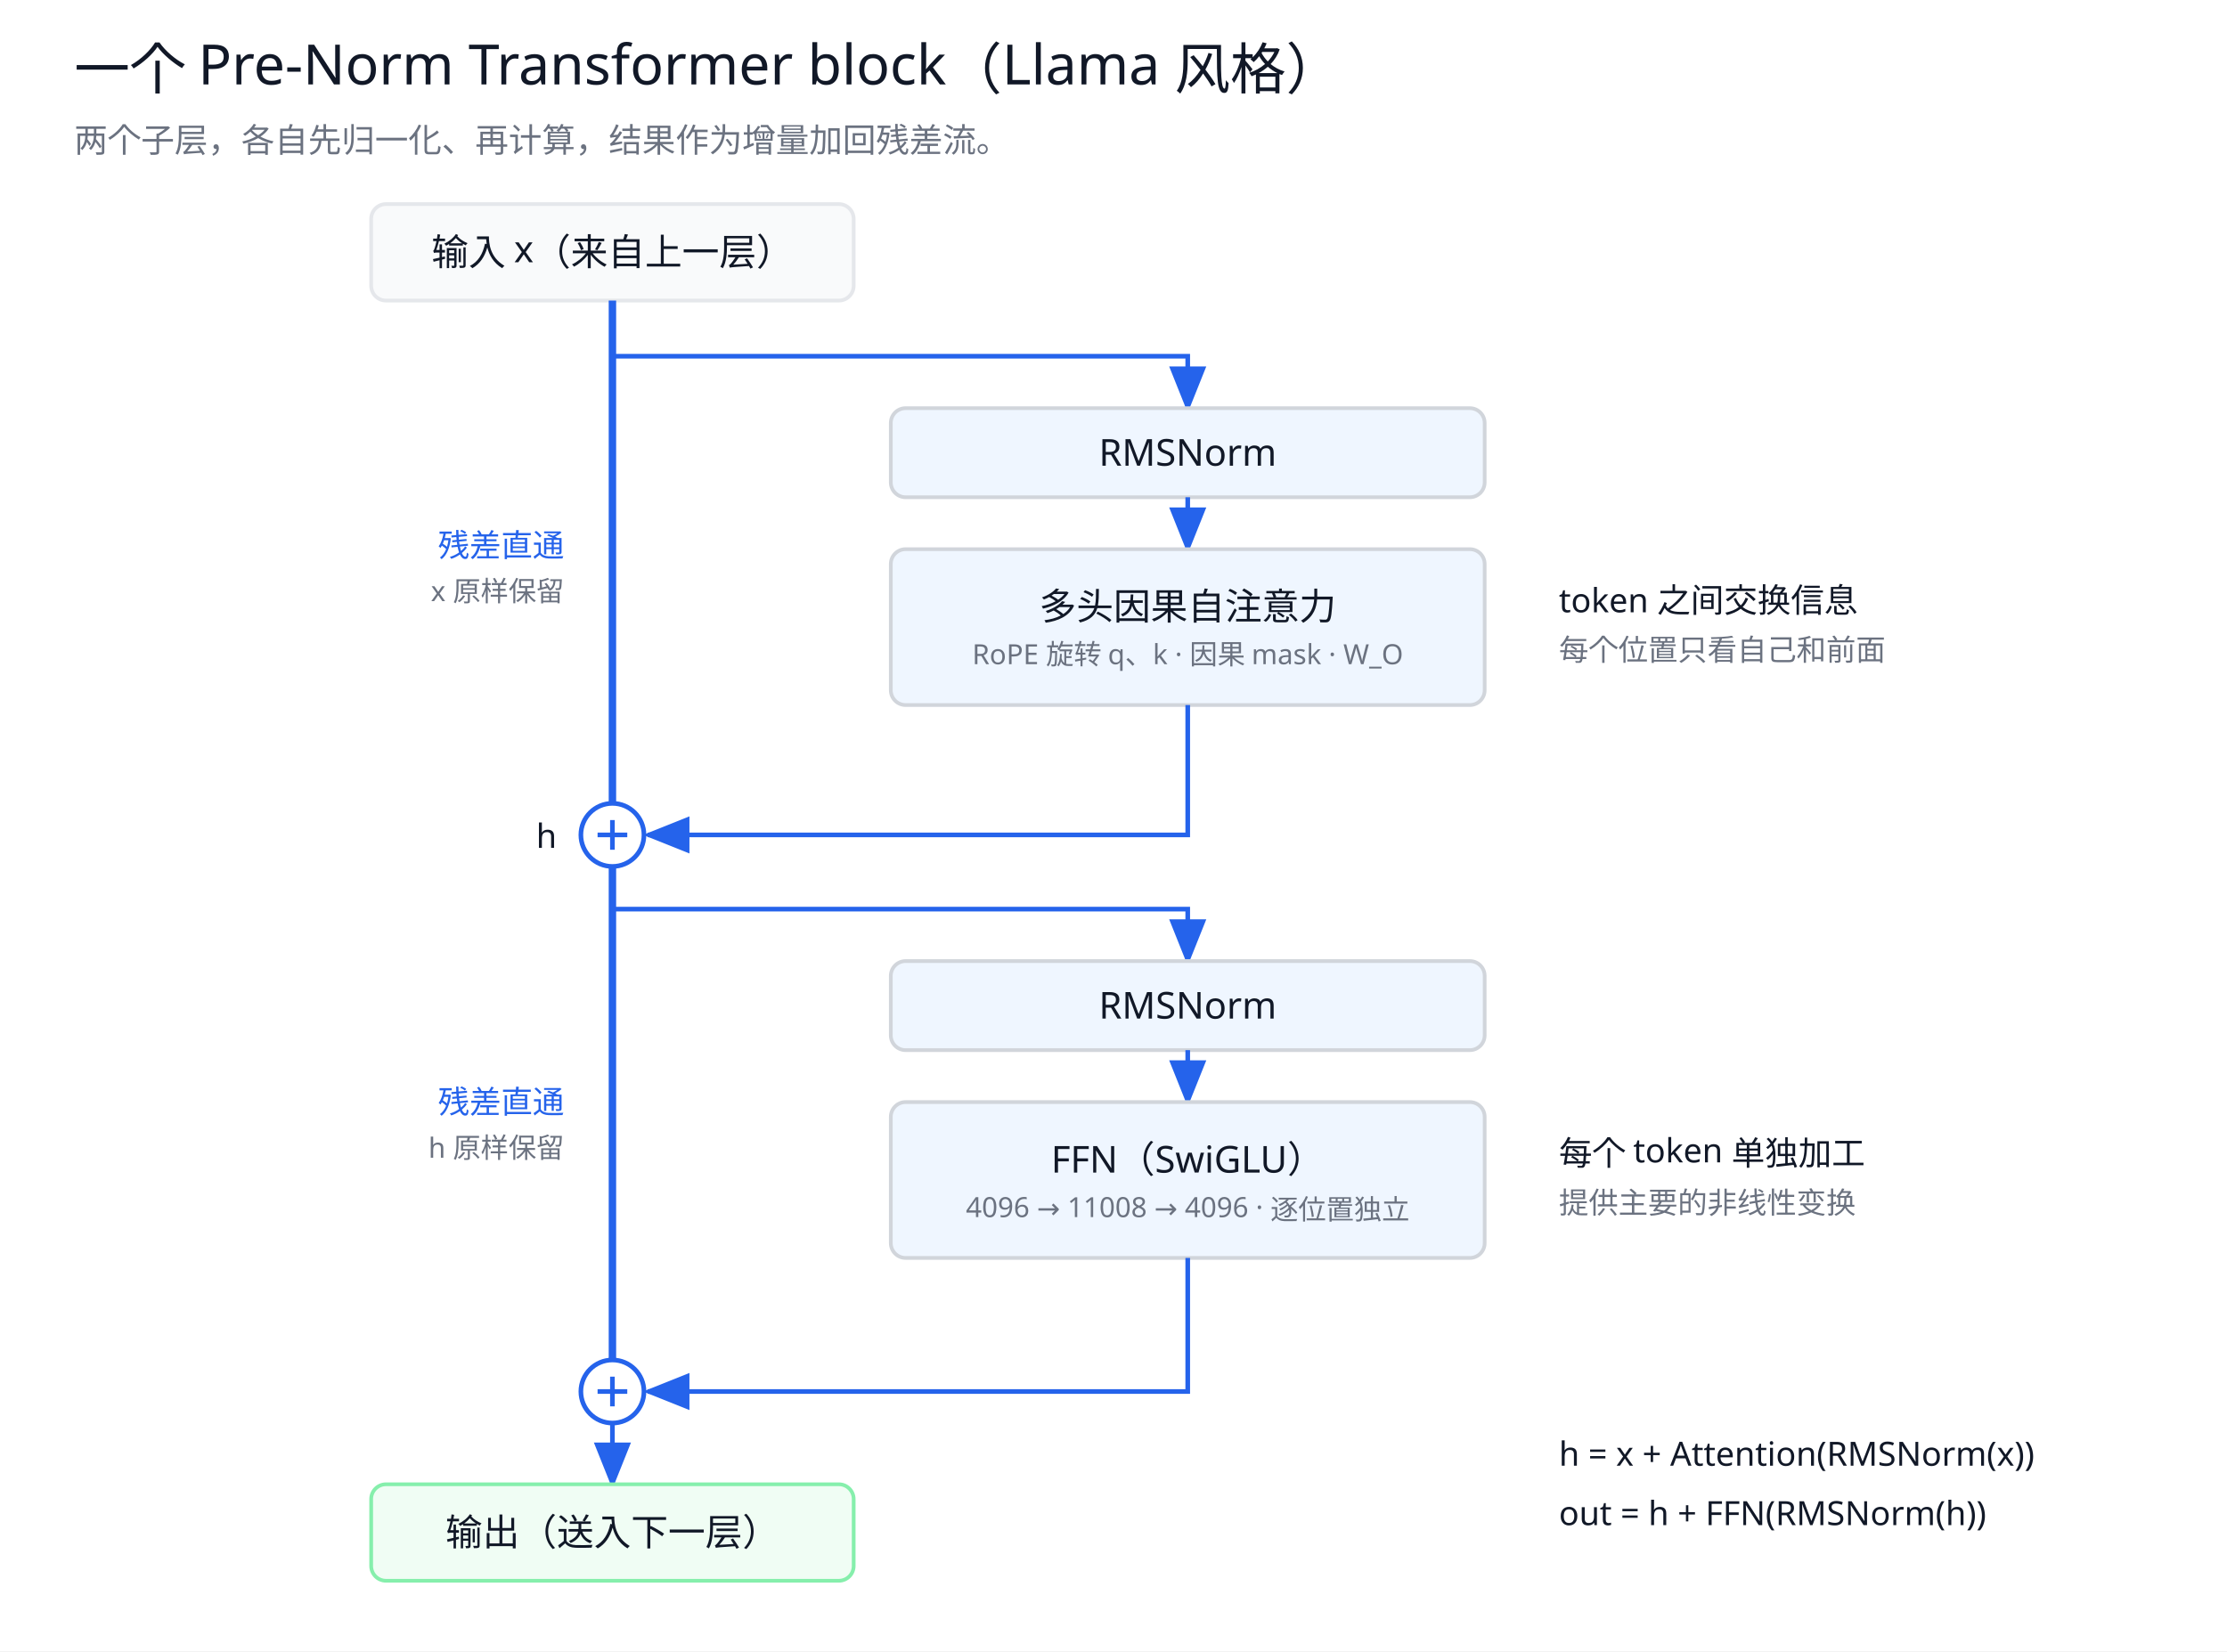
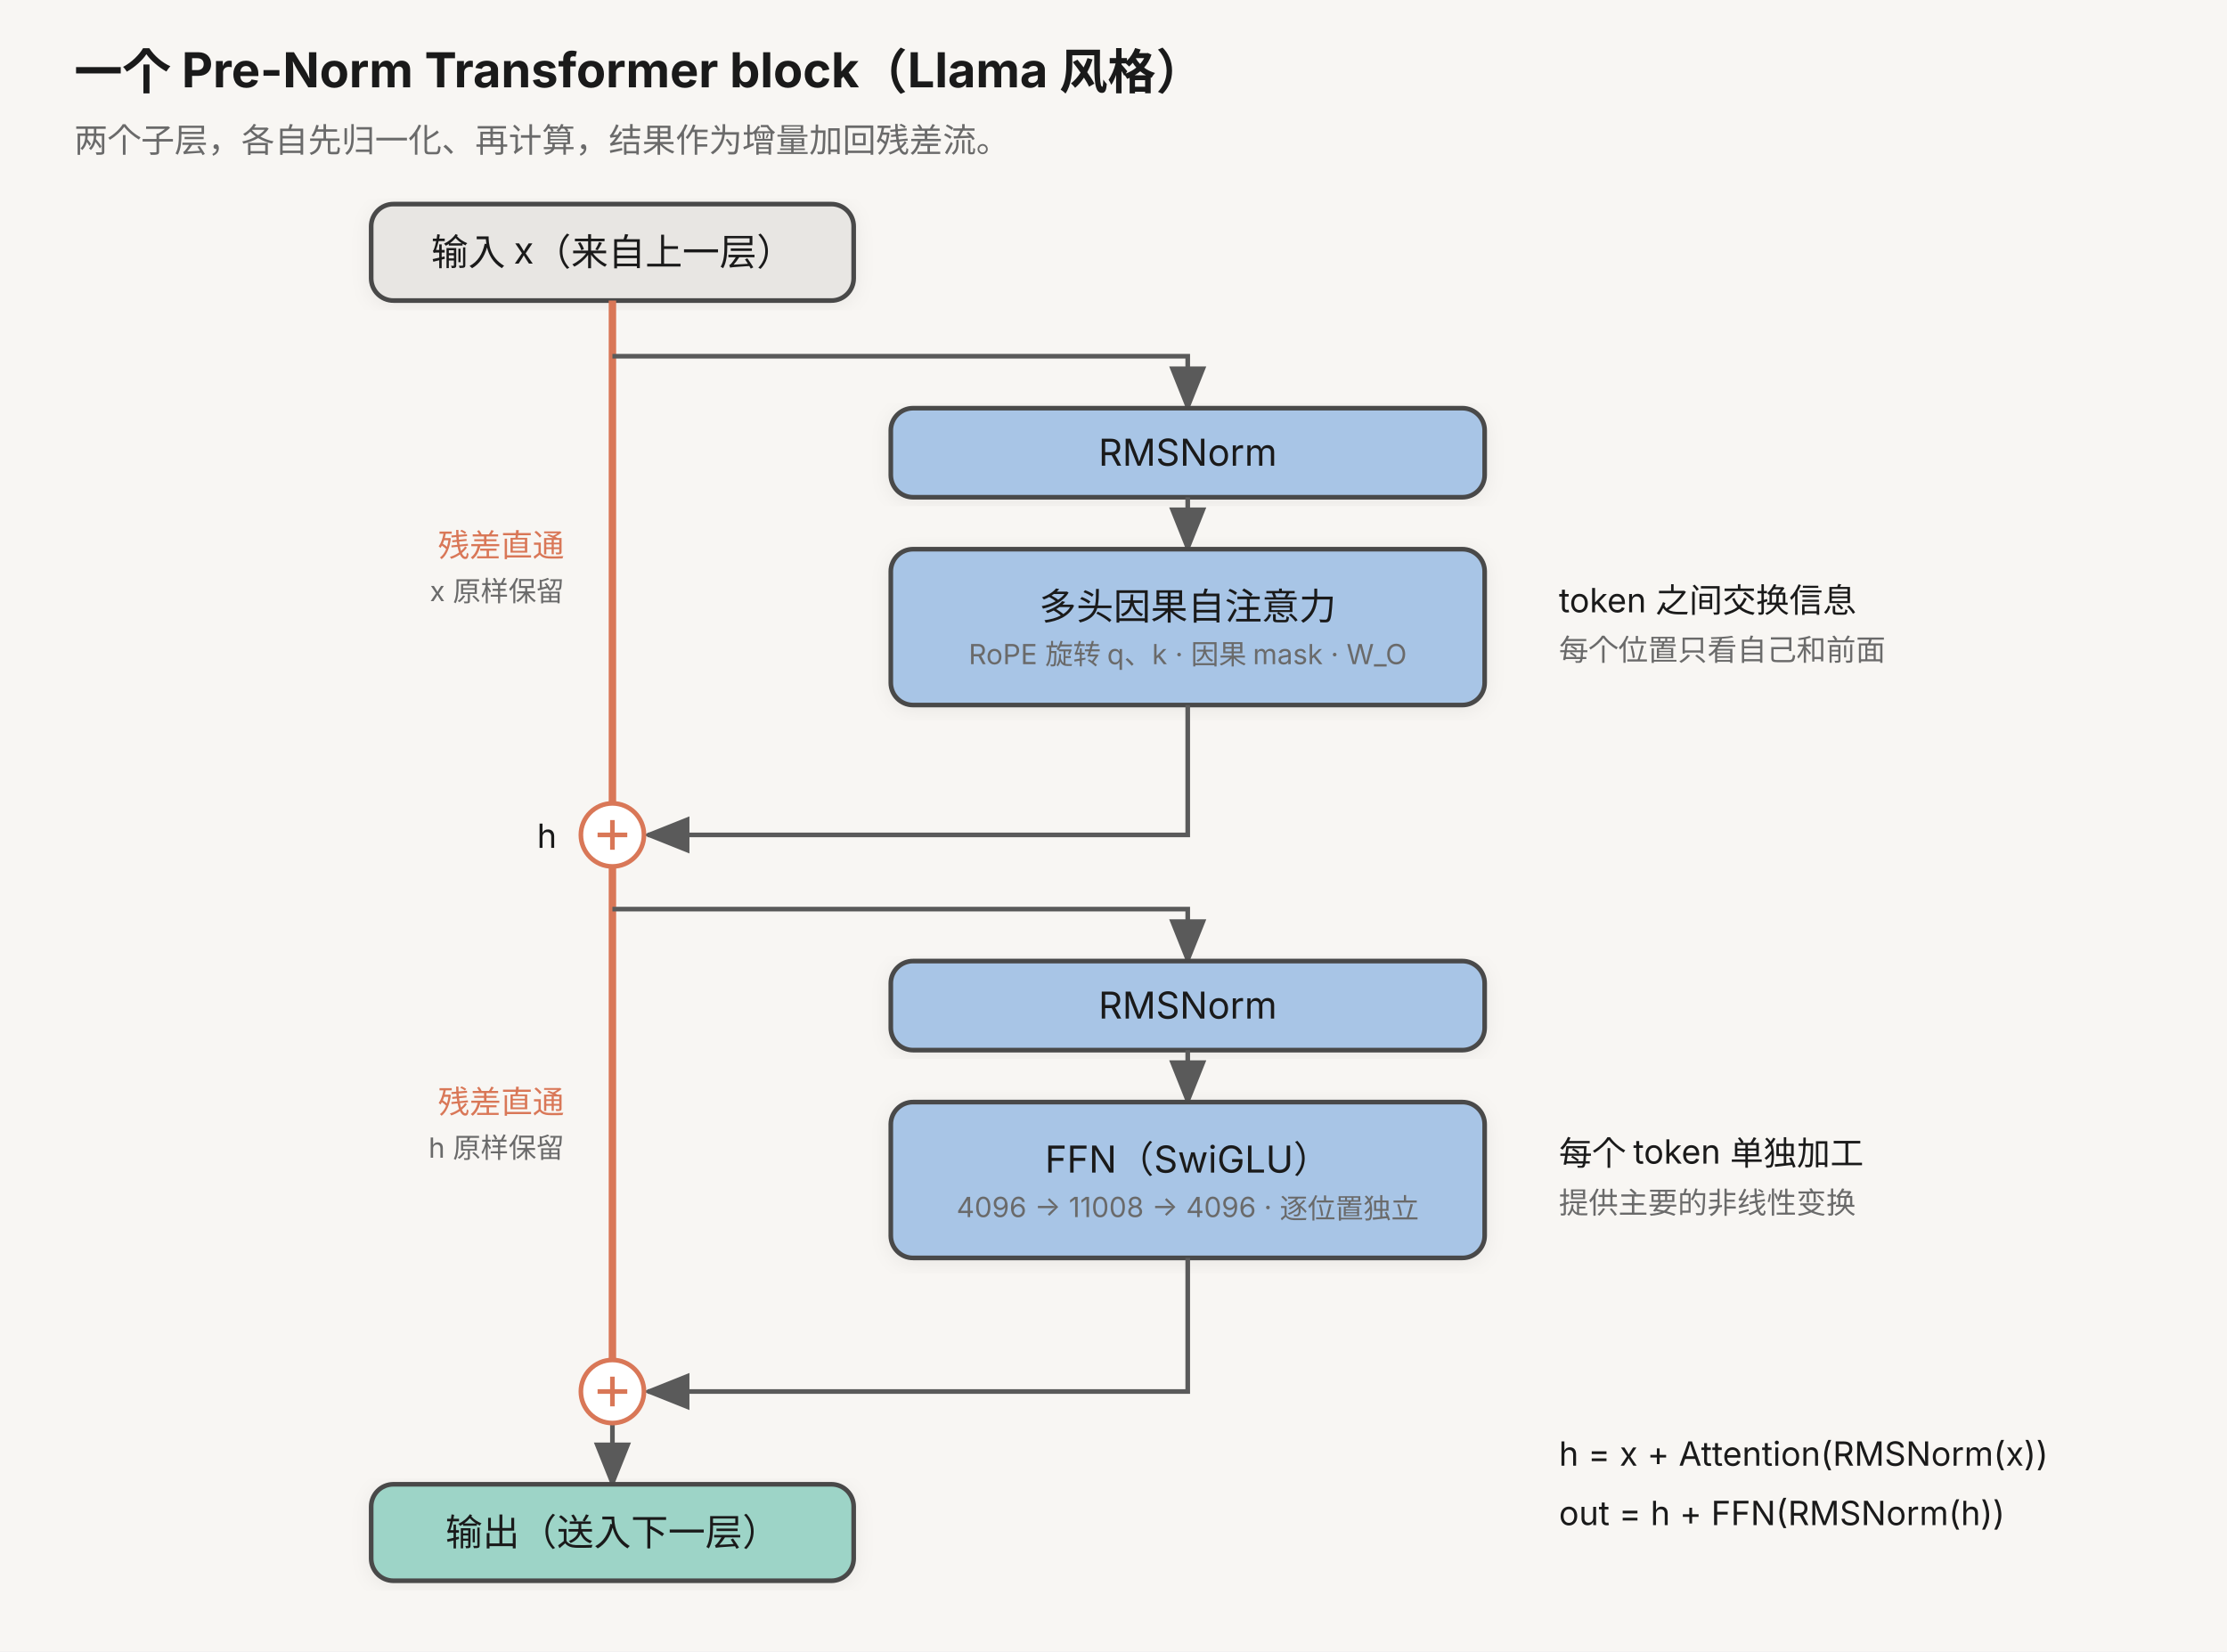
<svg xmlns="http://www.w3.org/2000/svg" width="1200" height="890" viewBox="0 0 1200 890">
-   <style>text{font-family:'Microsoft YaHei','SimHei',sans-serif}</style>
+   <style>text{font-family:-apple-system,'Segoe UI','PingFang SC','Microsoft YaHei','SimHei',sans-serif}</style>
  <defs>
    <marker id="arrow" markerWidth="10" markerHeight="8" refX="9" refY="4" orient="auto">
-       <path d="M0 0L10 4L0 8Z" fill="#2563eb" />
+       <path d="M0 0L10 4L0 8Z" fill="#5a5a5a" />
    </marker>
+     <marker id="arrow-clay" markerWidth="10" markerHeight="8" refX="9" refY="4" orient="auto">
+       <path d="M0 0L10 4L0 8Z" fill="#d97757" />
+     </marker>
+     <filter id="soft">
+       <feDropShadow dx="0" dy="2" stdDeviation="5" flood-color="#000" flood-opacity="0.06" />
+     </filter>
  </defs>
-   <rect width="1200" height="890" fill="#ffffff" />
-   <text x="40" y="48" font-size="30" fill="#111827" text-anchor="start">一个 Pre-Norm Transformer block（Llama 风格）</text>
-   <text x="40" y="82" font-size="18" fill="#6b7280" text-anchor="start">两个子层，各自先归一化、再计算，结果作为增量加回残差流。</text>
-   <rect x="200.0" y="110" width="260" height="52" rx="8" fill="#f9fafb" stroke="#e5e7eb" stroke-width="2" />
-   <text x="330" y="143.0" font-size="20" fill="#111827" text-anchor="middle">输入 x（来自上一层）</text>
-   <path d="M330 162V433" fill="none" stroke="#2563eb" stroke-width="4" />
-   <path d="M330 467V733" fill="none" stroke="#2563eb" stroke-width="4" />
-   <path d="M330 767V800" fill="none" stroke="#2563eb" stroke-width="2.5" marker-end="url(#arrow)" />
-   <text x="304" y="300" font-size="17" fill="#2563eb" text-anchor="end">残差直通</text>
-   <text x="304" y="324" font-size="15" fill="#6b7280" text-anchor="end">x 原样保留</text>
-   <text x="304" y="600" font-size="17" fill="#2563eb" text-anchor="end">残差直通</text>
-   <text x="304" y="624" font-size="15" fill="#6b7280" text-anchor="end">h 原样保留</text>
-   <path d="M330 192H640V220" fill="none" stroke="#2563eb" stroke-width="2.5" marker-end="url(#arrow)" />
-   <rect x="480.0" y="220" width="320" height="48" rx="8" fill="#eff6ff" stroke="#d1d5db" stroke-width="2" />
-   <text x="640" y="251.0" font-size="20" fill="#111827" text-anchor="middle">RMSNorm</text>
-   <path d="M640 268V296" fill="none" stroke="#2563eb" stroke-width="2.5" marker-end="url(#arrow)" />
-   <rect x="480.0" y="296" width="320" height="84" rx="8" fill="#eff6ff" stroke="#d1d5db" stroke-width="2" />
-   <text x="640" y="334.0" font-size="20" fill="#111827" text-anchor="middle">多头因果自注意力</text>
-   <text x="640" y="358.0" font-size="15" fill="#6b7280" text-anchor="middle">RoPE 旋转 q、k · 因果 mask · W_O</text>
-   <path d="M640 380V450H349" fill="none" stroke="#2563eb" stroke-width="2.5" marker-end="url(#arrow)" />
-   <circle cx="330" cy="450" r="17" fill="#ffffff" stroke="#2563eb" stroke-width="2.5" />
-   <path d="M322 450H338M330 442V458" stroke="#2563eb" stroke-width="2.5" />
-   <text x="300" y="457" font-size="18" fill="#111827" text-anchor="end">h</text>
-   <path d="M330 490H640V518" fill="none" stroke="#2563eb" stroke-width="2.5" marker-end="url(#arrow)" />
-   <rect x="480.0" y="518" width="320" height="48" rx="8" fill="#eff6ff" stroke="#d1d5db" stroke-width="2" />
-   <text x="640" y="549.0" font-size="20" fill="#111827" text-anchor="middle">RMSNorm</text>
-   <path d="M640 566V594" fill="none" stroke="#2563eb" stroke-width="2.5" marker-end="url(#arrow)" />
-   <rect x="480.0" y="594" width="320" height="84" rx="8" fill="#eff6ff" stroke="#d1d5db" stroke-width="2" />
-   <text x="640" y="632.0" font-size="20" fill="#111827" text-anchor="middle">FFN（SwiGLU）</text>
-   <text x="640" y="656.0" font-size="15" fill="#6b7280" text-anchor="middle">4096 → 11008 → 4096 · 逐位置独立</text>
-   <path d="M640 678V750H349" fill="none" stroke="#2563eb" stroke-width="2.5" marker-end="url(#arrow)" />
-   <circle cx="330" cy="750" r="17" fill="#ffffff" stroke="#2563eb" stroke-width="2.5" />
-   <path d="M322 750H338M330 742V758" stroke="#2563eb" stroke-width="2.5" />
-   <rect x="200.0" y="800" width="260" height="52" rx="8" fill="#f0fdf4" stroke="#86efac" stroke-width="2" />
-   <text x="330" y="833.0" font-size="20" fill="#111827" text-anchor="middle">输出（送入下一层）</text>
-   <text x="840" y="330" font-size="18" fill="#111827" text-anchor="start">token 之间交换信息</text>
-   <text x="840" y="356" font-size="16" fill="#6b7280" text-anchor="start">每个位置只看自己和前面</text>
-   <text x="840" y="628" font-size="18" fill="#111827" text-anchor="start">每个 token 单独加工</text>
-   <text x="840" y="654" font-size="16" fill="#6b7280" text-anchor="start">提供主要的非线性变换</text>
-   <text x="840" y="790" font-size="18" fill="#111827" text-anchor="start">h = x + Attention(RMSNorm(x))</text>
-   <text x="840" y="822" font-size="18" fill="#111827" text-anchor="start">out = h + FFN(RMSNorm(h))</text>
+   <rect width="1200" height="890" fill="#f8f6f3" />
+   <text x="40" y="48" font-size="26" fill="#1a1a1a" text-anchor="start" font-weight="700">一个 Pre-Norm Transformer block（Llama 风格）</text>
+   <text x="40" y="82" font-size="18" fill="#6a6a6a" text-anchor="start">两个子层，各自先归一化、再计算，结果作为增量加回残差流。</text>
+   <rect x="200.0" y="110" width="260" height="52" rx="12" fill="#e8e6e3" stroke="#4a4a4a" stroke-width="2.5" filter="url(#soft)" />
+   <text x="330" y="143.0" font-size="20" fill="#1a1a1a" text-anchor="middle">输入 x（来自上一层）</text>
+   <path d="M330 162V433" fill="none" stroke="#d97757" stroke-width="4" />
+   <path d="M330 467V733" fill="none" stroke="#d97757" stroke-width="4" />
+   <path d="M330 767V800" fill="none" stroke="#5a5a5a" stroke-width="2.5" marker-end="url(#arrow)" />
+   <text x="304" y="300" font-size="17" fill="#d97757" text-anchor="end">残差直通</text>
+   <text x="304" y="324" font-size="15" fill="#6a6a6a" text-anchor="end">x 原样保留</text>
+   <text x="304" y="600" font-size="17" fill="#d97757" text-anchor="end">残差直通</text>
+   <text x="304" y="624" font-size="15" fill="#6a6a6a" text-anchor="end">h 原样保留</text>
+   <path d="M330 192H640V220" fill="none" stroke="#5a5a5a" stroke-width="2.5" marker-end="url(#arrow)" />
+   <rect x="480.0" y="220" width="320" height="48" rx="12" fill="#a8c5e6" stroke="#4a4a4a" stroke-width="2.5" filter="url(#soft)" />
+   <text x="640" y="251.0" font-size="20" fill="#1a1a1a" text-anchor="middle">RMSNorm</text>
+   <path d="M640 268V296" fill="none" stroke="#5a5a5a" stroke-width="2.5" marker-end="url(#arrow)" />
+   <rect x="480.0" y="296" width="320" height="84" rx="12" fill="#a8c5e6" stroke="#4a4a4a" stroke-width="2.5" filter="url(#soft)" />
+   <text x="640" y="334.0" font-size="20" fill="#1a1a1a" text-anchor="middle">多头因果自注意力</text>
+   <text x="640" y="358.0" font-size="15" fill="#6a6a6a" text-anchor="middle">RoPE 旋转 q、k · 因果 mask · W_O</text>
+   <path d="M640 380V450H349" fill="none" stroke="#5a5a5a" stroke-width="2.5" marker-end="url(#arrow)" />
+   <circle cx="330" cy="450" r="17" fill="#ffffff" stroke="#d97757" stroke-width="2.5" />
+   <path d="M322 450H338M330 442V458" stroke="#d97757" stroke-width="2.5" />
+   <text x="300" y="457" font-size="18" fill="#1a1a1a" text-anchor="end">h</text>
+   <path d="M330 490H640V518" fill="none" stroke="#5a5a5a" stroke-width="2.5" marker-end="url(#arrow)" />
+   <rect x="480.0" y="518" width="320" height="48" rx="12" fill="#a8c5e6" stroke="#4a4a4a" stroke-width="2.5" filter="url(#soft)" />
+   <text x="640" y="549.0" font-size="20" fill="#1a1a1a" text-anchor="middle">RMSNorm</text>
+   <path d="M640 566V594" fill="none" stroke="#5a5a5a" stroke-width="2.5" marker-end="url(#arrow)" />
+   <rect x="480.0" y="594" width="320" height="84" rx="12" fill="#a8c5e6" stroke="#4a4a4a" stroke-width="2.5" filter="url(#soft)" />
+   <text x="640" y="632.0" font-size="20" fill="#1a1a1a" text-anchor="middle">FFN（SwiGLU）</text>
+   <text x="640" y="656.0" font-size="15" fill="#6a6a6a" text-anchor="middle">4096 → 11008 → 4096 · 逐位置独立</text>
+   <path d="M640 678V750H349" fill="none" stroke="#5a5a5a" stroke-width="2.5" marker-end="url(#arrow)" />
+   <circle cx="330" cy="750" r="17" fill="#ffffff" stroke="#d97757" stroke-width="2.5" />
+   <path d="M322 750H338M330 742V758" stroke="#d97757" stroke-width="2.5" />
+   <rect x="200.0" y="800" width="260" height="52" rx="12" fill="#9dd4c7" stroke="#4a4a4a" stroke-width="2.5" filter="url(#soft)" />
+   <text x="330" y="833.0" font-size="20" fill="#1a1a1a" text-anchor="middle">输出（送入下一层）</text>
+   <text x="840" y="330" font-size="18" fill="#1a1a1a" text-anchor="start">token 之间交换信息</text>
+   <text x="840" y="356" font-size="16" fill="#6a6a6a" text-anchor="start">每个位置只看自己和前面</text>
+   <text x="840" y="628" font-size="18" fill="#1a1a1a" text-anchor="start">每个 token 单独加工</text>
+   <text x="840" y="654" font-size="16" fill="#6a6a6a" text-anchor="start">提供主要的非线性变换</text>
+   <text x="840" y="790" font-size="18" fill="#1a1a1a" text-anchor="start">h = x + Attention(RMSNorm(x))</text>
+   <text x="840" y="822" font-size="18" fill="#1a1a1a" text-anchor="start">out = h + FFN(RMSNorm(h))</text>
</svg>
